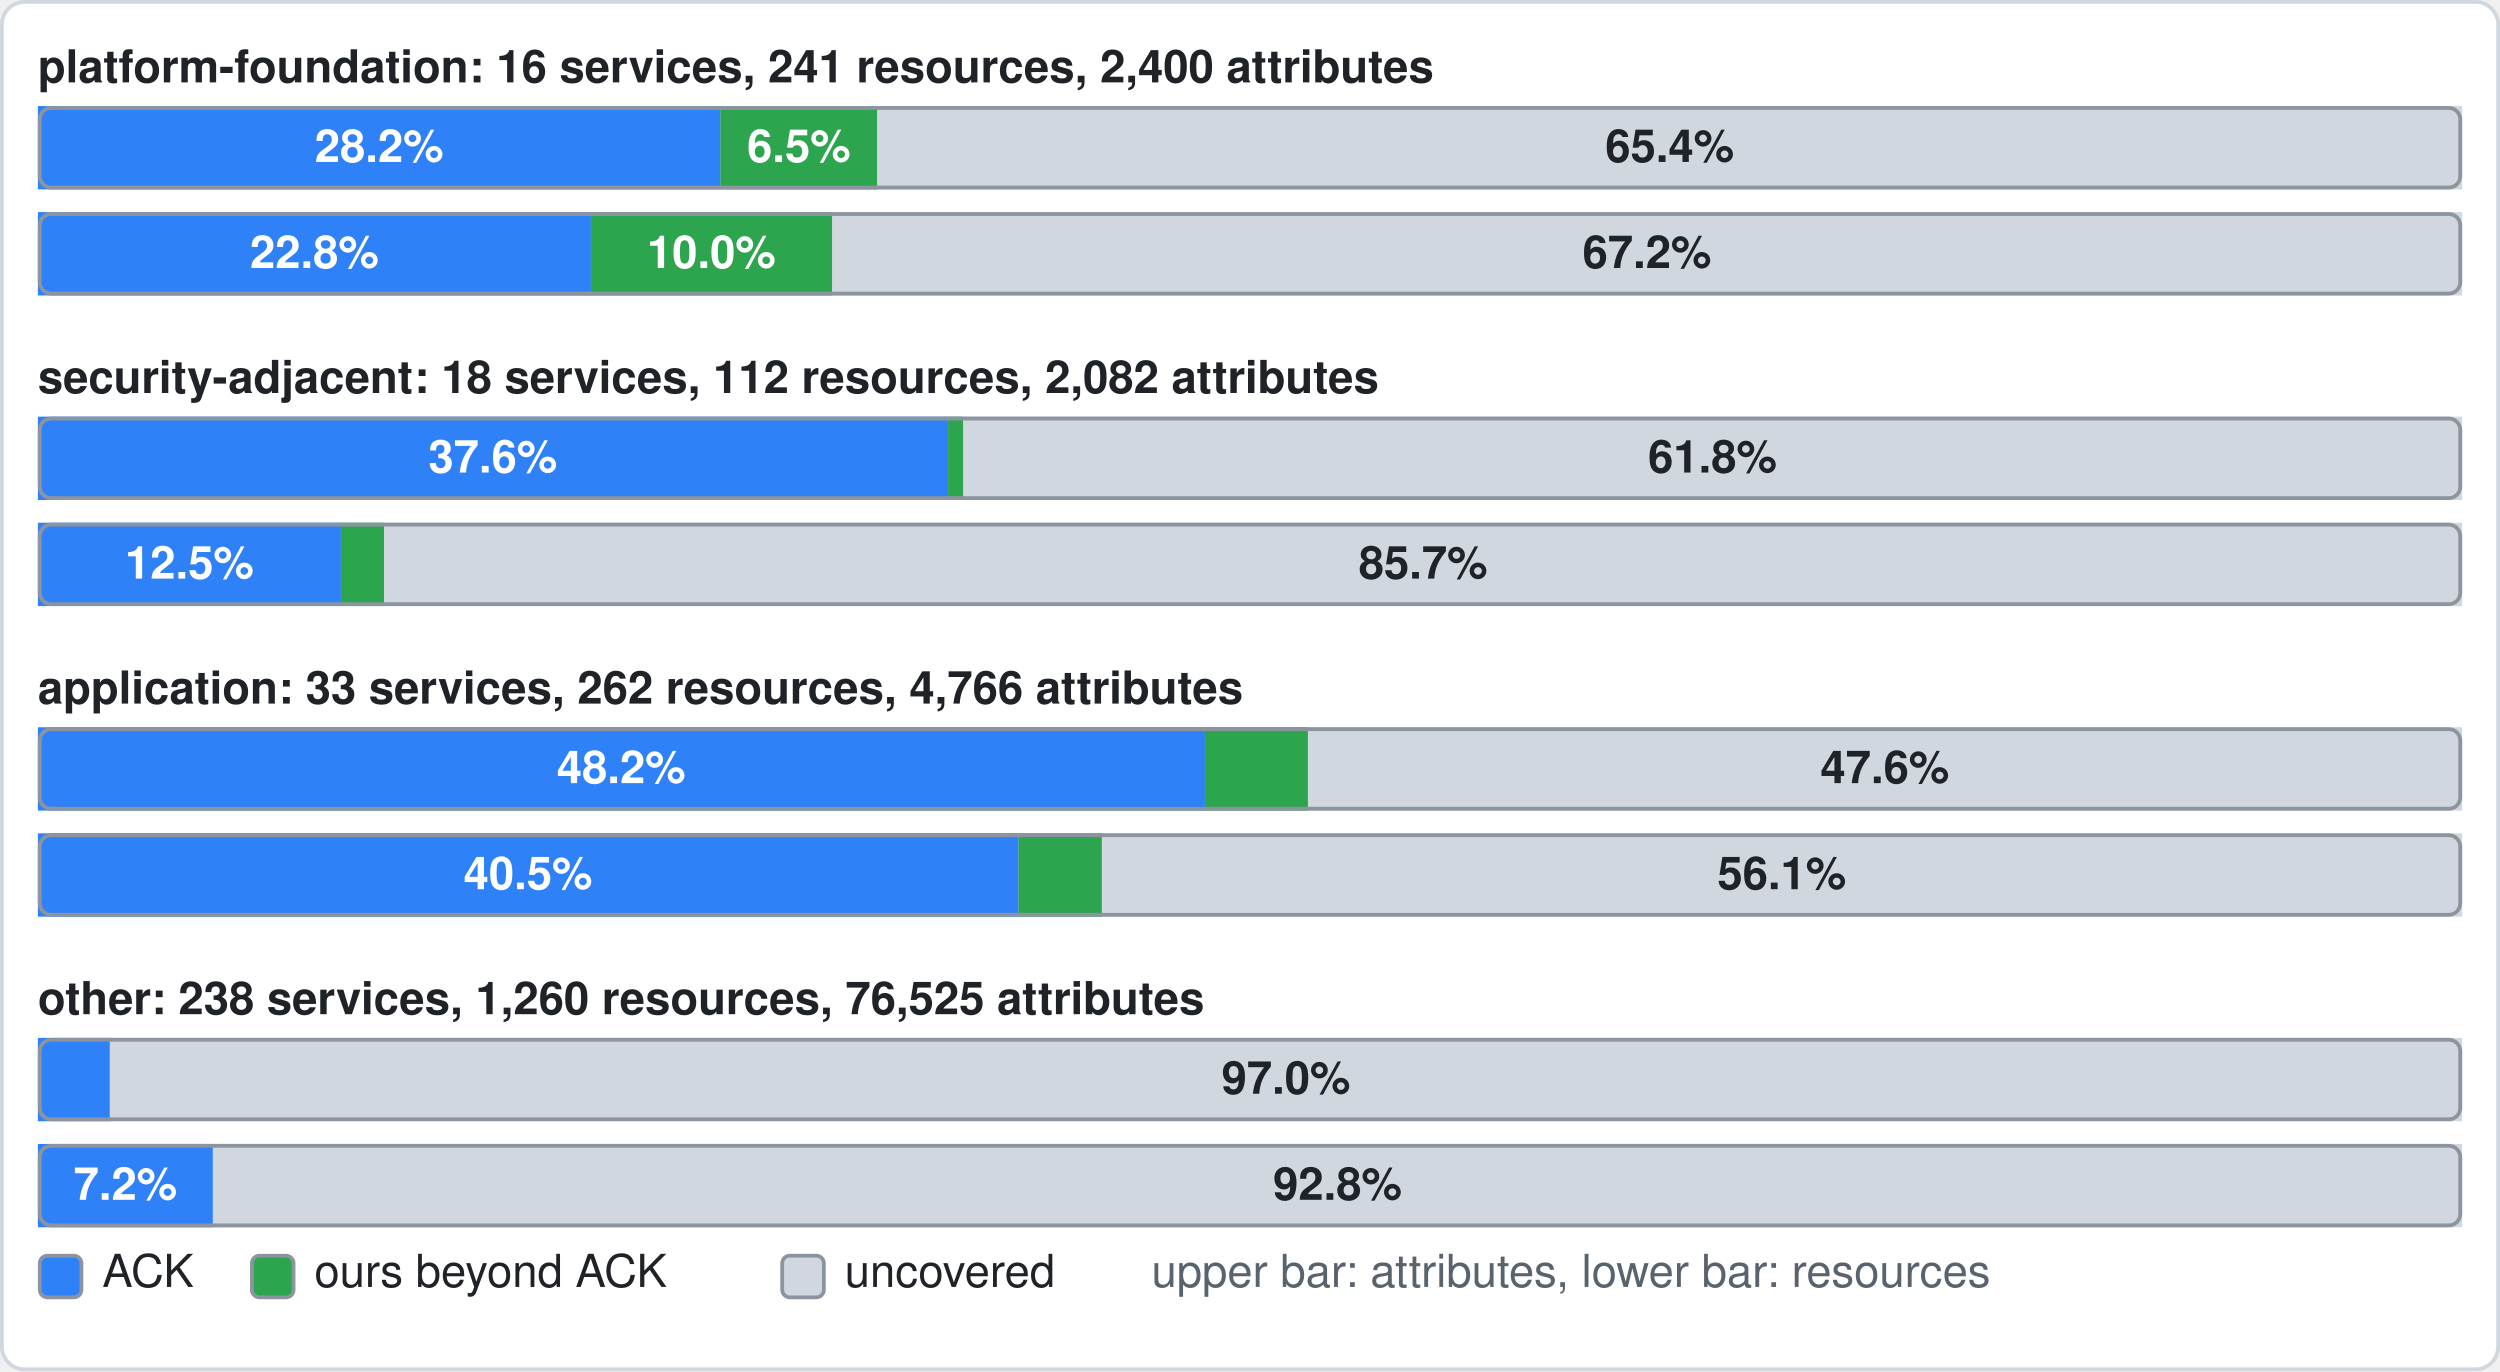
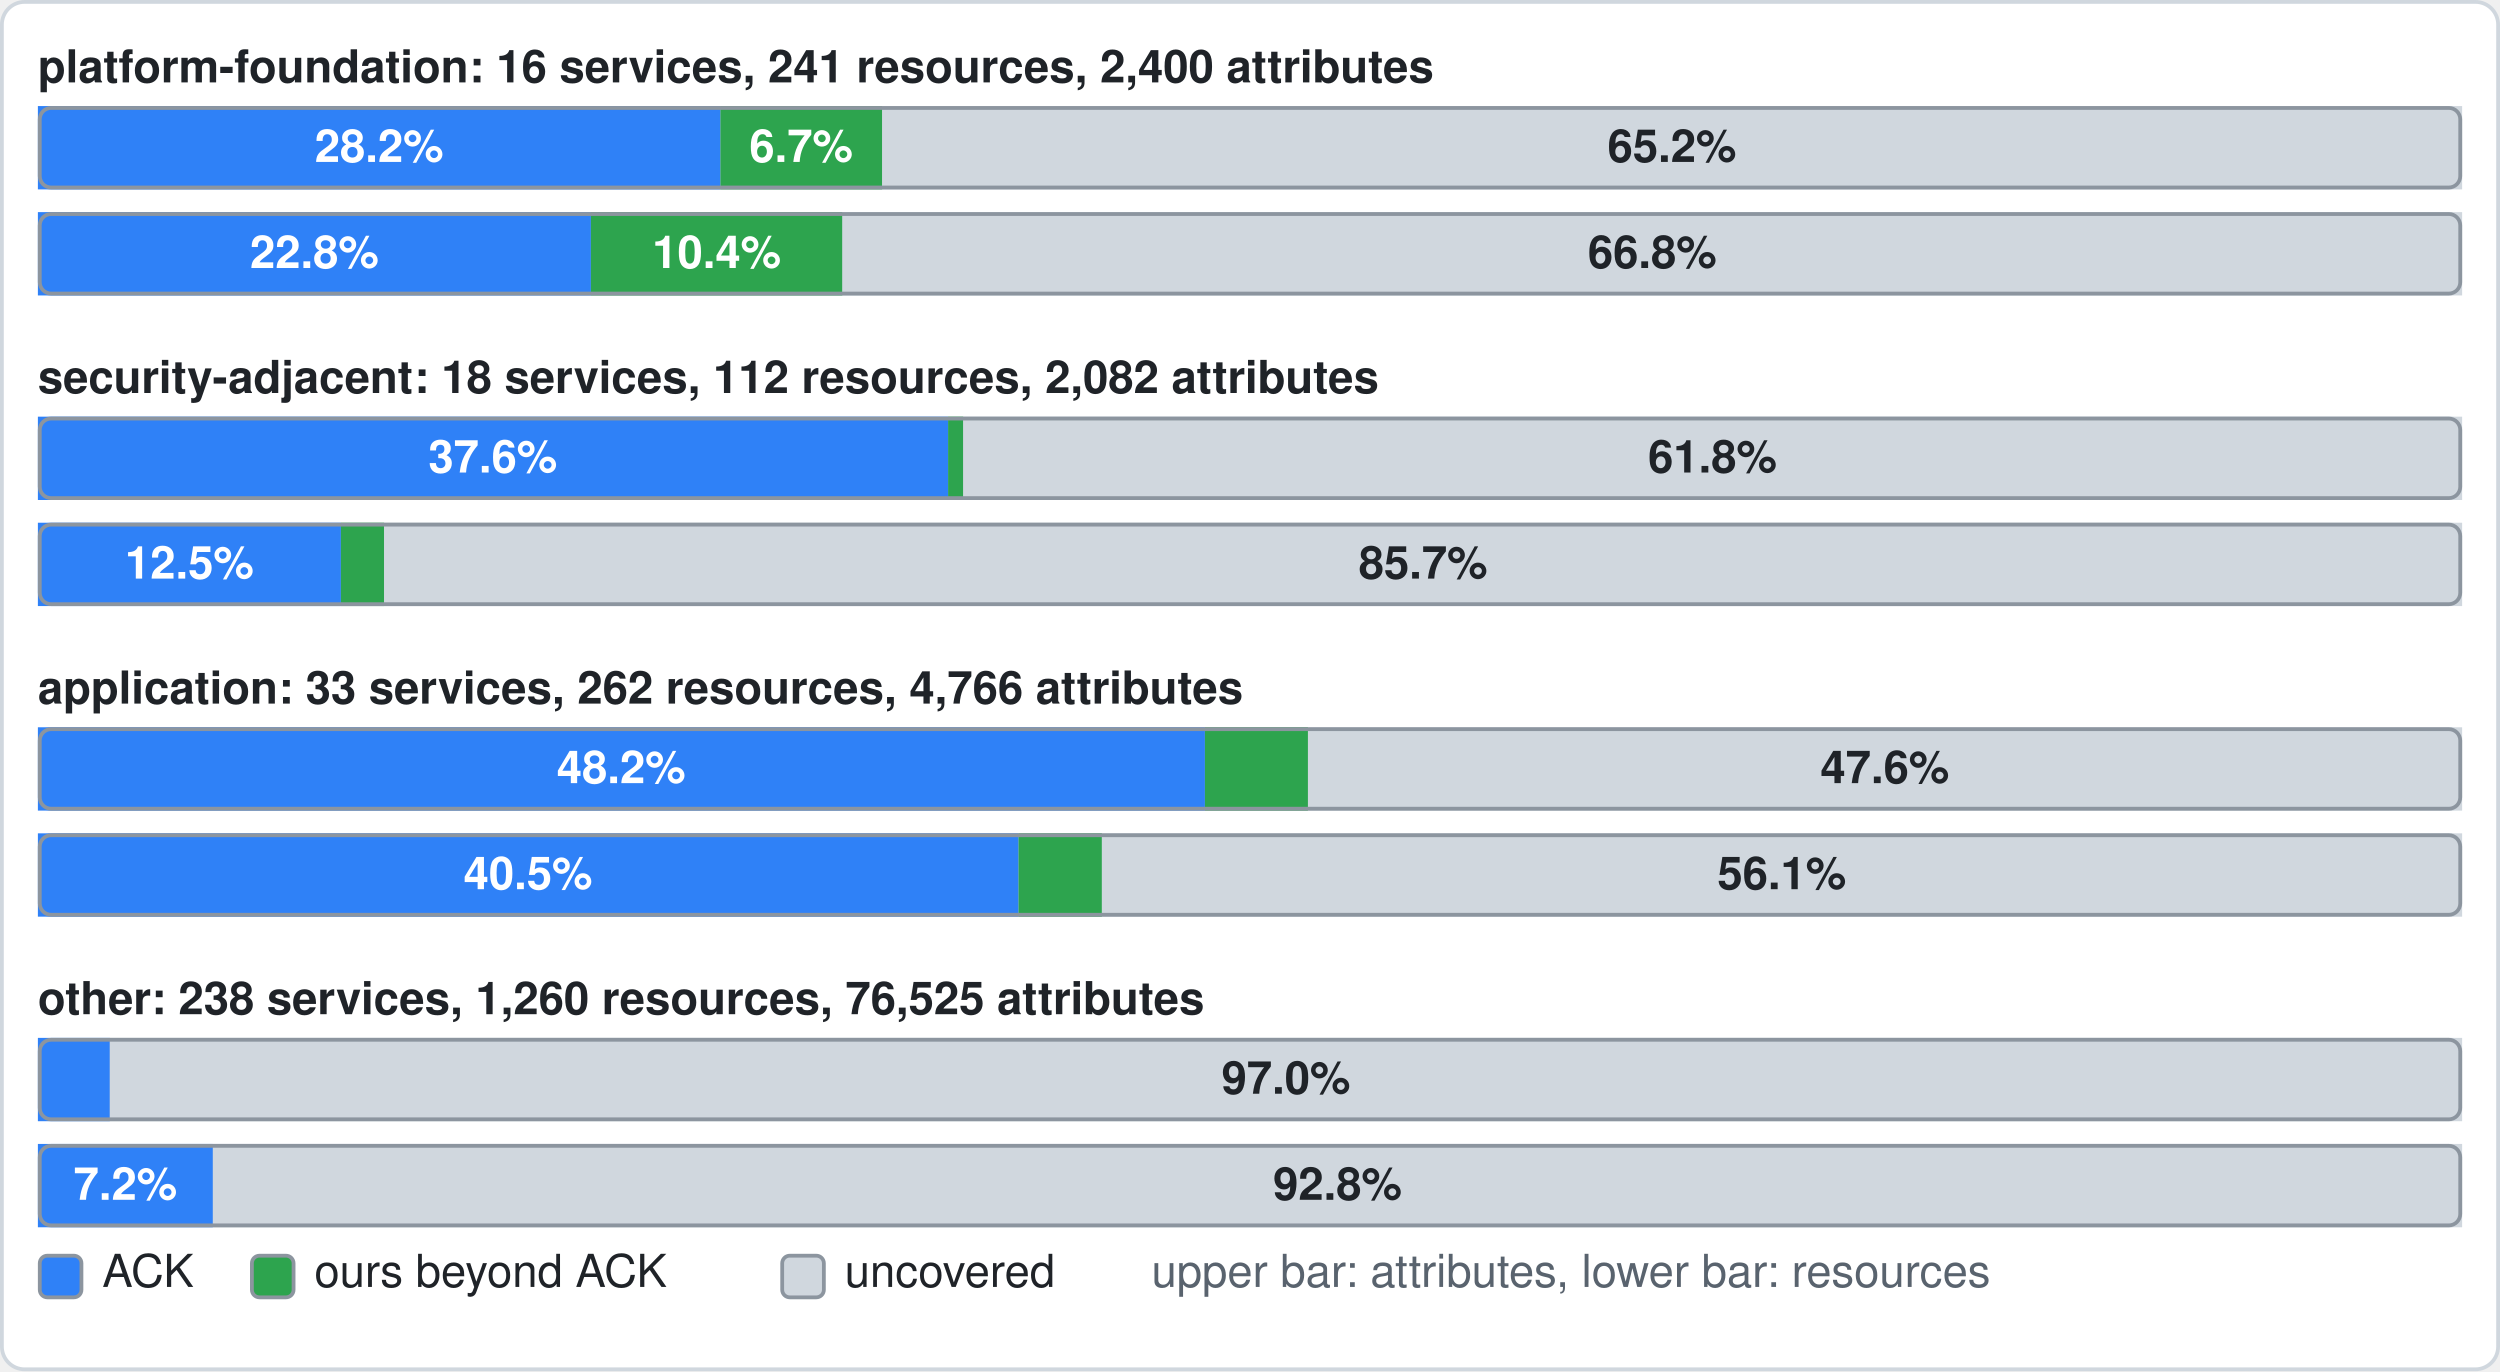
- <svg xmlns="http://www.w3.org/2000/svg" width="660" height="362" viewBox="0 0 660 362" role="img" aria-label="platform-foundation: attributes official 28.2%, ours beyond 6.5%, uncovered 65.4%; resources official 22.8%, ours beyond 10.0%, uncovered 67.2%. security-adjacent: attributes official 37.6%, ours beyond 0.6%, uncovered 61.8%; resources official 12.5%, ours beyond 1.8%, uncovered 85.7%. application: attributes official 48.2%, ours beyond 4.2%, uncovered 47.6%; resources official 40.5%, ours beyond 3.4%, uncovered 56.1%. other: attributes official 3.0%, ours beyond 0.0%, uncovered 97.0%; resources official 7.2%, ours beyond 0.0%, uncovered 92.8%">
+ <svg xmlns="http://www.w3.org/2000/svg" width="660" height="362" viewBox="0 0 660 362" role="img" aria-label="platform-foundation: attributes official 28.2%, ours beyond 6.7%, uncovered 65.2%; resources official 22.8%, ours beyond 10.4%, uncovered 66.8%. security-adjacent: attributes official 37.6%, ours beyond 0.6%, uncovered 61.8%; resources official 12.5%, ours beyond 1.8%, uncovered 85.7%. application: attributes official 48.2%, ours beyond 4.2%, uncovered 47.6%; resources official 40.5%, ours beyond 3.4%, uncovered 56.1%. other: attributes official 3.0%, ours beyond 0.0%, uncovered 97.0%; resources official 7.2%, ours beyond 0.0%, uncovered 92.8%">
  <rect x="0.5" y="0.5" width="659" height="361" rx="6" fill="#ffffff" stroke="#d0d7de" />
  <text x="10" y="19" font-family="-apple-system,BlinkMacSystemFont,'Segoe UI',Helvetica,Arial,sans-serif" font-size="12" font-weight="600" fill="#1f2328" dominant-baseline="central">platform-foundation: 16 services, 241 resources, 2,400 attributes</text>
  <rect x="10" y="28" width="640" height="22" rx="3" fill="#d0d7de" />
  <rect x="10" y="28" width="180.2" height="22" fill="#2f81f7" />
  <text x="100.1" y="40" font-family="-apple-system,BlinkMacSystemFont,'Segoe UI',Helvetica,Arial,sans-serif" font-size="12" font-weight="600" fill="#ffffff" text-anchor="middle" dominant-baseline="central">28.2%</text>
-   <rect x="190.2" y="28" width="41.4" height="22" fill="#2da44e" />
-   <text x="210.9" y="40" font-family="-apple-system,BlinkMacSystemFont,'Segoe UI',Helvetica,Arial,sans-serif" font-size="12" font-weight="600" fill="#ffffff" text-anchor="middle" dominant-baseline="central">6.5%</text>
-   <rect x="231.6" y="28" width="418.4" height="22" fill="#d0d7de" />
-   <text x="440.8" y="40" font-family="-apple-system,BlinkMacSystemFont,'Segoe UI',Helvetica,Arial,sans-serif" font-size="12" font-weight="600" fill="#1f2328" text-anchor="middle" dominant-baseline="central">65.4%</text>
+   <rect x="190.2" y="28" width="42.7" height="22" fill="#2da44e" />
+   <text x="211.5" y="40" font-family="-apple-system,BlinkMacSystemFont,'Segoe UI',Helvetica,Arial,sans-serif" font-size="12" font-weight="600" fill="#ffffff" text-anchor="middle" dominant-baseline="central">6.7%</text>
+   <rect x="232.9" y="28" width="417.1" height="22" fill="#d0d7de" />
+   <text x="441.4" y="40" font-family="-apple-system,BlinkMacSystemFont,'Segoe UI',Helvetica,Arial,sans-serif" font-size="12" font-weight="600" fill="#1f2328" text-anchor="middle" dominant-baseline="central">65.2%</text>
  <rect x="10.5" y="28.5" width="639" height="21" rx="3" fill="none" stroke="#8c959f" />
  <rect x="10" y="56" width="640" height="22" rx="3" fill="#d0d7de" />
  <rect x="10" y="56" width="146" height="22" fill="#2f81f7" />
  <text x="83" y="68" font-family="-apple-system,BlinkMacSystemFont,'Segoe UI',Helvetica,Arial,sans-serif" font-size="12" font-weight="600" fill="#ffffff" text-anchor="middle" dominant-baseline="central">22.8%</text>
-   <rect x="156" y="56" width="63.7" height="22" fill="#2da44e" />
-   <text x="187.8" y="68" font-family="-apple-system,BlinkMacSystemFont,'Segoe UI',Helvetica,Arial,sans-serif" font-size="12" font-weight="600" fill="#ffffff" text-anchor="middle" dominant-baseline="central">10.0%</text>
-   <rect x="219.7" y="56" width="430.3" height="22" fill="#d0d7de" />
-   <text x="434.8" y="68" font-family="-apple-system,BlinkMacSystemFont,'Segoe UI',Helvetica,Arial,sans-serif" font-size="12" font-weight="600" fill="#1f2328" text-anchor="middle" dominant-baseline="central">67.2%</text>
+   <rect x="156" y="56" width="66.4" height="22" fill="#2da44e" />
+   <text x="189.2" y="68" font-family="-apple-system,BlinkMacSystemFont,'Segoe UI',Helvetica,Arial,sans-serif" font-size="12" font-weight="600" fill="#ffffff" text-anchor="middle" dominant-baseline="central">10.4%</text>
+   <rect x="222.4" y="56" width="427.6" height="22" fill="#d0d7de" />
+   <text x="436.2" y="68" font-family="-apple-system,BlinkMacSystemFont,'Segoe UI',Helvetica,Arial,sans-serif" font-size="12" font-weight="600" fill="#1f2328" text-anchor="middle" dominant-baseline="central">66.8%</text>
  <rect x="10.5" y="56.5" width="639" height="21" rx="3" fill="none" stroke="#8c959f" />
  <text x="10" y="101" font-family="-apple-system,BlinkMacSystemFont,'Segoe UI',Helvetica,Arial,sans-serif" font-size="12" font-weight="600" fill="#1f2328" dominant-baseline="central">security-adjacent: 18 services, 112 resources, 2,082 attributes</text>
  <rect x="10" y="110" width="640" height="22" rx="3" fill="#d0d7de" />
  <rect x="10" y="110" width="240.3" height="22" fill="#2f81f7" />
  <text x="130.1" y="122" font-family="-apple-system,BlinkMacSystemFont,'Segoe UI',Helvetica,Arial,sans-serif" font-size="12" font-weight="600" fill="#ffffff" text-anchor="middle" dominant-baseline="central">37.6%</text>
  <rect x="250.3" y="110" width="4" height="22" fill="#2da44e" />
  <rect x="254.3" y="110" width="395.7" height="22" fill="#d0d7de" />
  <text x="452.1" y="122" font-family="-apple-system,BlinkMacSystemFont,'Segoe UI',Helvetica,Arial,sans-serif" font-size="12" font-weight="600" fill="#1f2328" text-anchor="middle" dominant-baseline="central">61.8%</text>
  <rect x="10.5" y="110.5" width="639" height="21" rx="3" fill="none" stroke="#8c959f" />
  <rect x="10" y="138" width="640" height="22" rx="3" fill="#d0d7de" />
  <rect x="10" y="138" width="80" height="22" fill="#2f81f7" />
  <text x="50" y="150" font-family="-apple-system,BlinkMacSystemFont,'Segoe UI',Helvetica,Arial,sans-serif" font-size="12" font-weight="600" fill="#ffffff" text-anchor="middle" dominant-baseline="central">12.5%</text>
  <rect x="90" y="138" width="11.4" height="22" fill="#2da44e" />
  <rect x="101.4" y="138" width="548.6" height="22" fill="#d0d7de" />
  <text x="375.7" y="150" font-family="-apple-system,BlinkMacSystemFont,'Segoe UI',Helvetica,Arial,sans-serif" font-size="12" font-weight="600" fill="#1f2328" text-anchor="middle" dominant-baseline="central">85.7%</text>
  <rect x="10.5" y="138.5" width="639" height="21" rx="3" fill="none" stroke="#8c959f" />
  <text x="10" y="183" font-family="-apple-system,BlinkMacSystemFont,'Segoe UI',Helvetica,Arial,sans-serif" font-size="12" font-weight="600" fill="#1f2328" dominant-baseline="central">application: 33 services, 262 resources, 4,766 attributes</text>
  <rect x="10" y="192" width="640" height="22" rx="3" fill="#d0d7de" />
  <rect x="10" y="192" width="308.1" height="22" fill="#2f81f7" />
  <text x="164" y="204" font-family="-apple-system,BlinkMacSystemFont,'Segoe UI',Helvetica,Arial,sans-serif" font-size="12" font-weight="600" fill="#ffffff" text-anchor="middle" dominant-baseline="central">48.2%</text>
  <rect x="318.1" y="192" width="27.2" height="22" fill="#2da44e" />
  <rect x="345.3" y="192" width="304.7" height="22" fill="#d0d7de" />
  <text x="497.6" y="204" font-family="-apple-system,BlinkMacSystemFont,'Segoe UI',Helvetica,Arial,sans-serif" font-size="12" font-weight="600" fill="#1f2328" text-anchor="middle" dominant-baseline="central">47.6%</text>
  <rect x="10.5" y="192.5" width="639" height="21" rx="3" fill="none" stroke="#8c959f" />
  <rect x="10" y="220" width="640" height="22" rx="3" fill="#d0d7de" />
  <rect x="10" y="220" width="258.9" height="22" fill="#2f81f7" />
  <text x="139.4" y="232" font-family="-apple-system,BlinkMacSystemFont,'Segoe UI',Helvetica,Arial,sans-serif" font-size="12" font-weight="600" fill="#ffffff" text-anchor="middle" dominant-baseline="central">40.5%</text>
  <rect x="268.9" y="220" width="22" height="22" fill="#2da44e" />
  <rect x="290.9" y="220" width="359.1" height="22" fill="#d0d7de" />
  <text x="470.4" y="232" font-family="-apple-system,BlinkMacSystemFont,'Segoe UI',Helvetica,Arial,sans-serif" font-size="12" font-weight="600" fill="#1f2328" text-anchor="middle" dominant-baseline="central">56.1%</text>
  <rect x="10.5" y="220.5" width="639" height="21" rx="3" fill="none" stroke="#8c959f" />
  <text x="10" y="265" font-family="-apple-system,BlinkMacSystemFont,'Segoe UI',Helvetica,Arial,sans-serif" font-size="12" font-weight="600" fill="#1f2328" dominant-baseline="central">other: 238 services, 1,260 resources, 76,525 attributes</text>
  <rect x="10" y="274" width="640" height="22" rx="3" fill="#d0d7de" />
  <rect x="10" y="274" width="19" height="22" fill="#2f81f7" />
  <rect x="29" y="274" width="621" height="22" fill="#d0d7de" />
  <text x="339.5" y="286" font-family="-apple-system,BlinkMacSystemFont,'Segoe UI',Helvetica,Arial,sans-serif" font-size="12" font-weight="600" fill="#1f2328" text-anchor="middle" dominant-baseline="central">97.0%</text>
  <rect x="10.5" y="274.5" width="639" height="21" rx="3" fill="none" stroke="#8c959f" />
  <rect x="10" y="302" width="640" height="22" rx="3" fill="#d0d7de" />
  <rect x="10" y="302" width="46.2" height="22" fill="#2f81f7" />
  <text x="33.1" y="314" font-family="-apple-system,BlinkMacSystemFont,'Segoe UI',Helvetica,Arial,sans-serif" font-size="12" font-weight="600" fill="#ffffff" text-anchor="middle" dominant-baseline="central">7.2%</text>
  <rect x="56.2" y="302" width="593.8" height="22" fill="#d0d7de" />
  <text x="353.1" y="314" font-family="-apple-system,BlinkMacSystemFont,'Segoe UI',Helvetica,Arial,sans-serif" font-size="12" font-weight="600" fill="#1f2328" text-anchor="middle" dominant-baseline="central">92.8%</text>
  <rect x="10.5" y="302.5" width="639" height="21" rx="3" fill="none" stroke="#8c959f" />
  <rect x="10.5" y="331.5" width="11" height="11" rx="2" fill="#2f81f7" stroke="#8c959f" />
  <text x="27" y="337" font-family="-apple-system,BlinkMacSystemFont,'Segoe UI',Helvetica,Arial,sans-serif" font-size="12" fill="#1f2328" dominant-baseline="central">ACK</text>
  <rect x="66.5" y="331.5" width="11" height="11" rx="2" fill="#2da44e" stroke="#8c959f" />
  <text x="83" y="337" font-family="-apple-system,BlinkMacSystemFont,'Segoe UI',Helvetica,Arial,sans-serif" font-size="12" fill="#1f2328" dominant-baseline="central">ours beyond ACK</text>
  <rect x="206.5" y="331.5" width="11" height="11" rx="2" fill="#d0d7de" stroke="#8c959f" />
  <text x="223" y="337" font-family="-apple-system,BlinkMacSystemFont,'Segoe UI',Helvetica,Arial,sans-serif" font-size="12" fill="#1f2328" dominant-baseline="central">uncovered</text>
  <text x="304" y="337" font-family="-apple-system,BlinkMacSystemFont,'Segoe UI',Helvetica,Arial,sans-serif" font-size="12" fill="#59636e" dominant-baseline="central">upper bar: attributes, lower bar: resources</text>
</svg>
